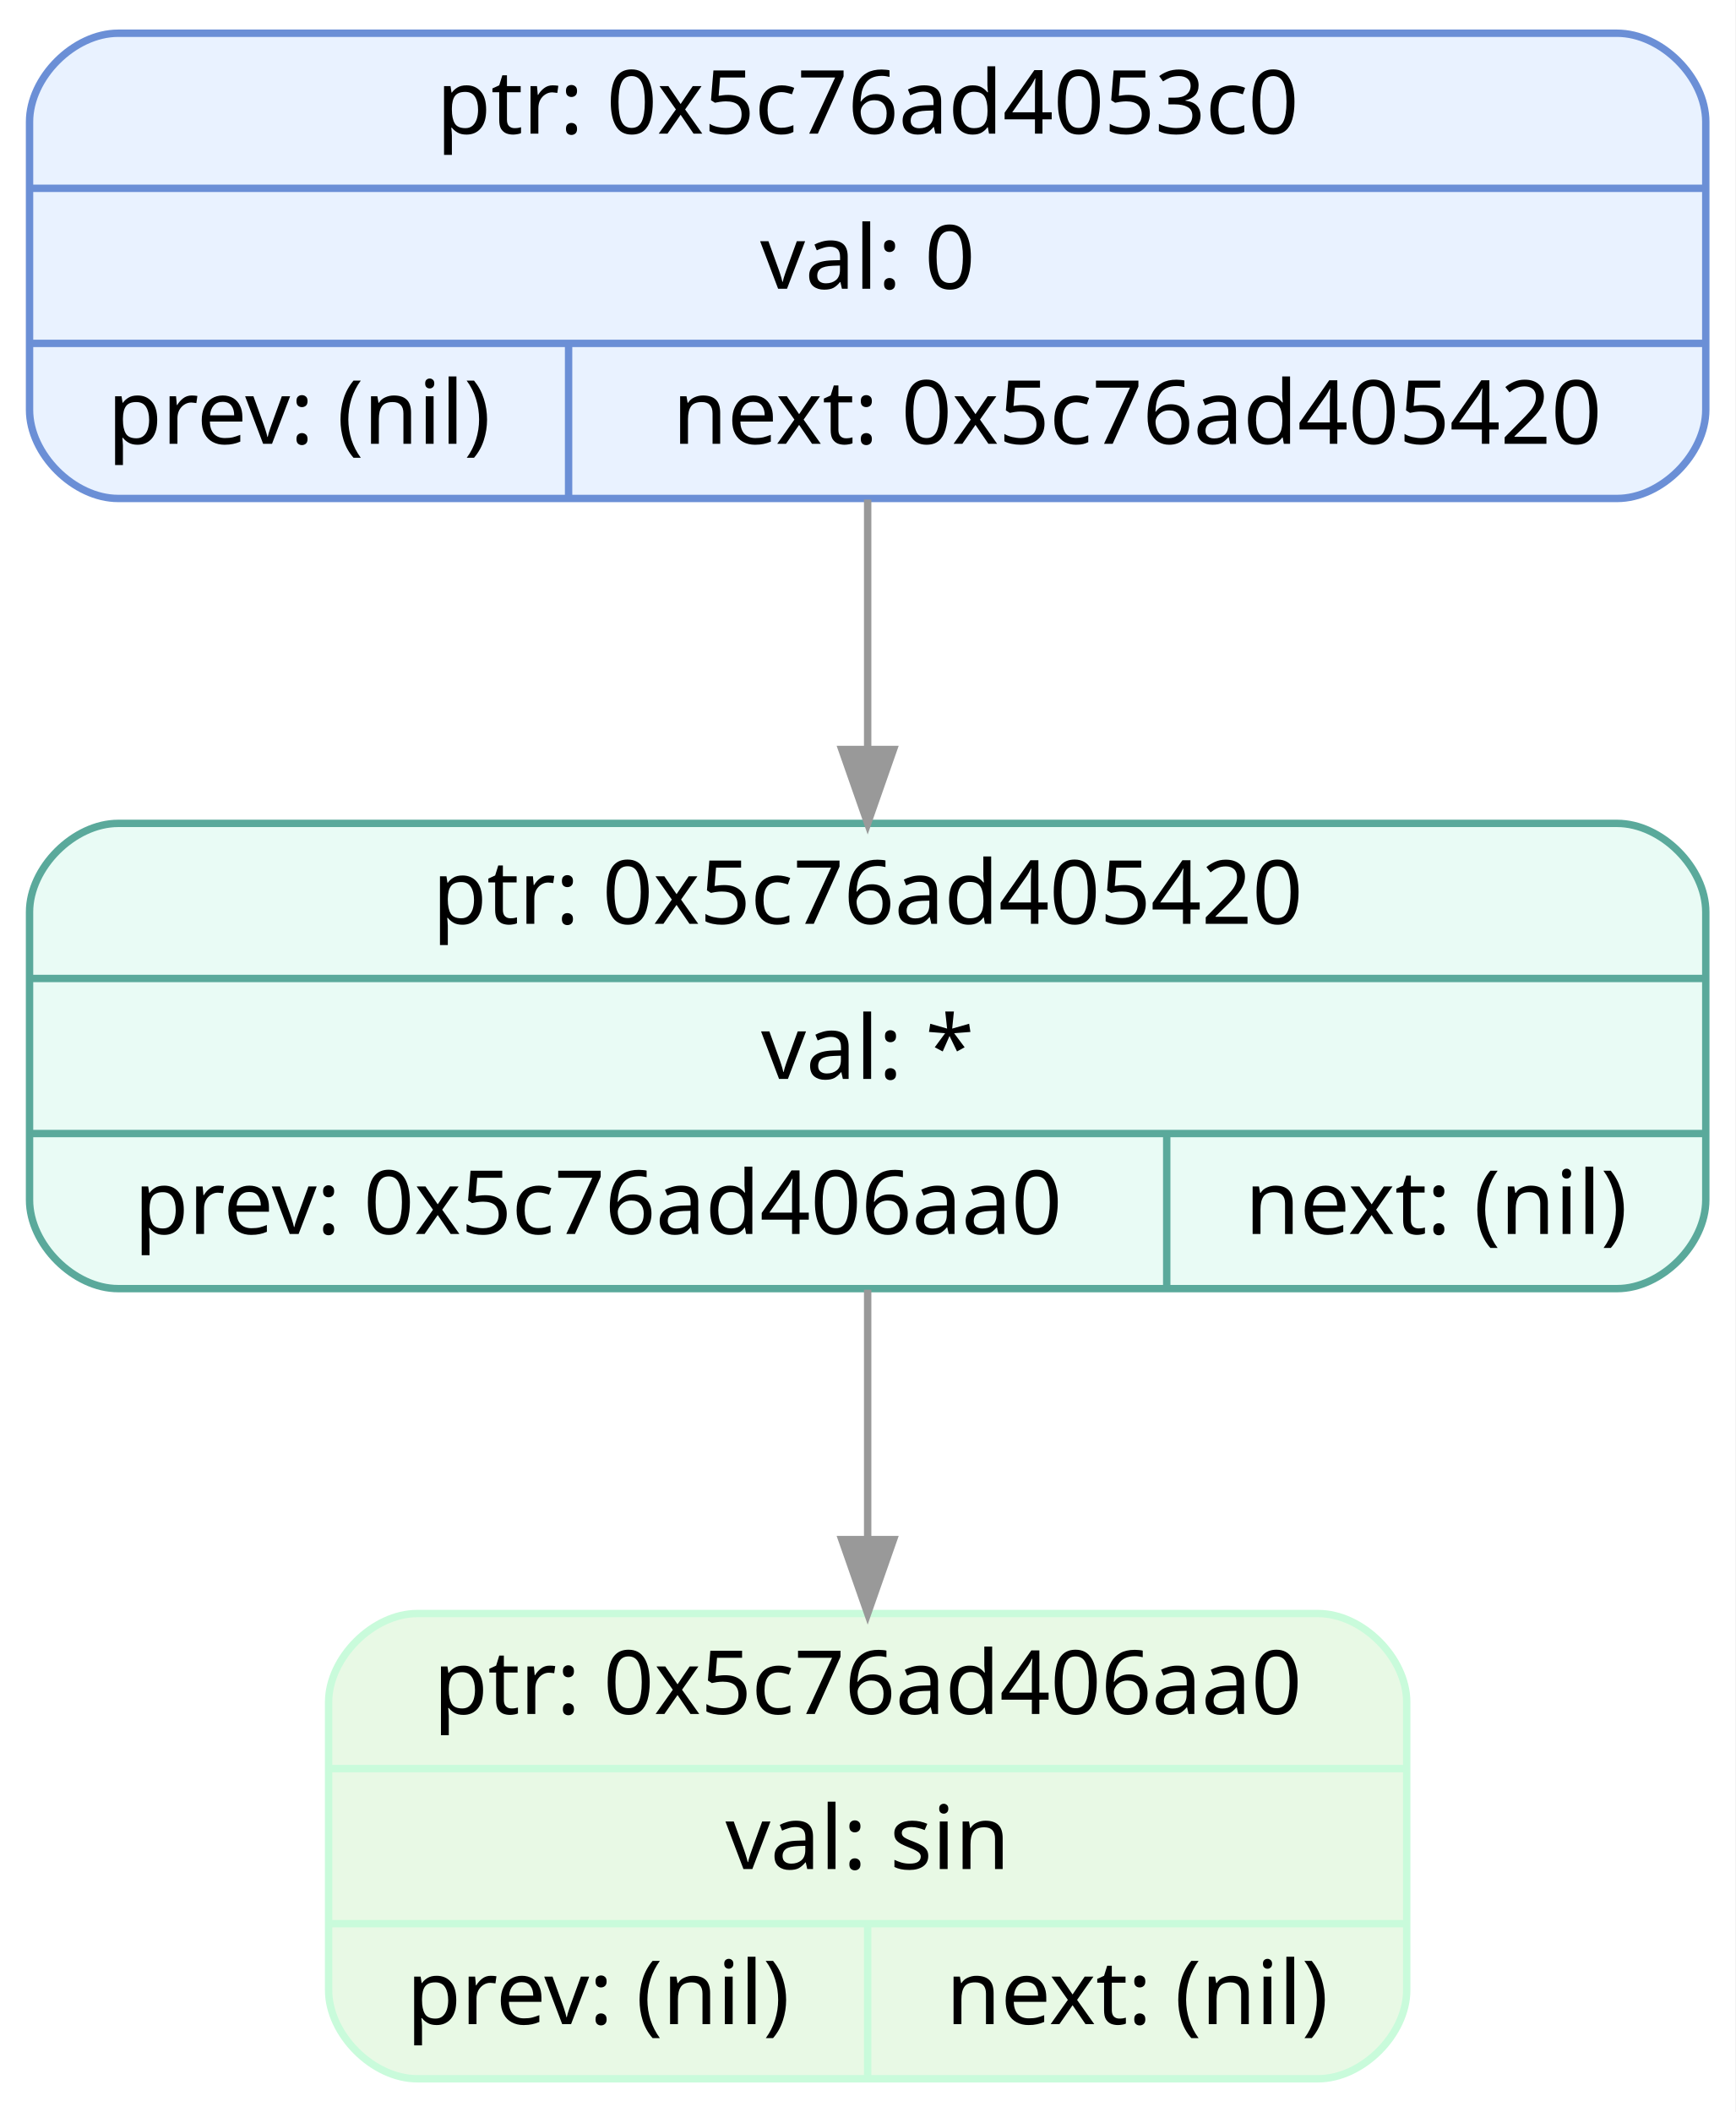
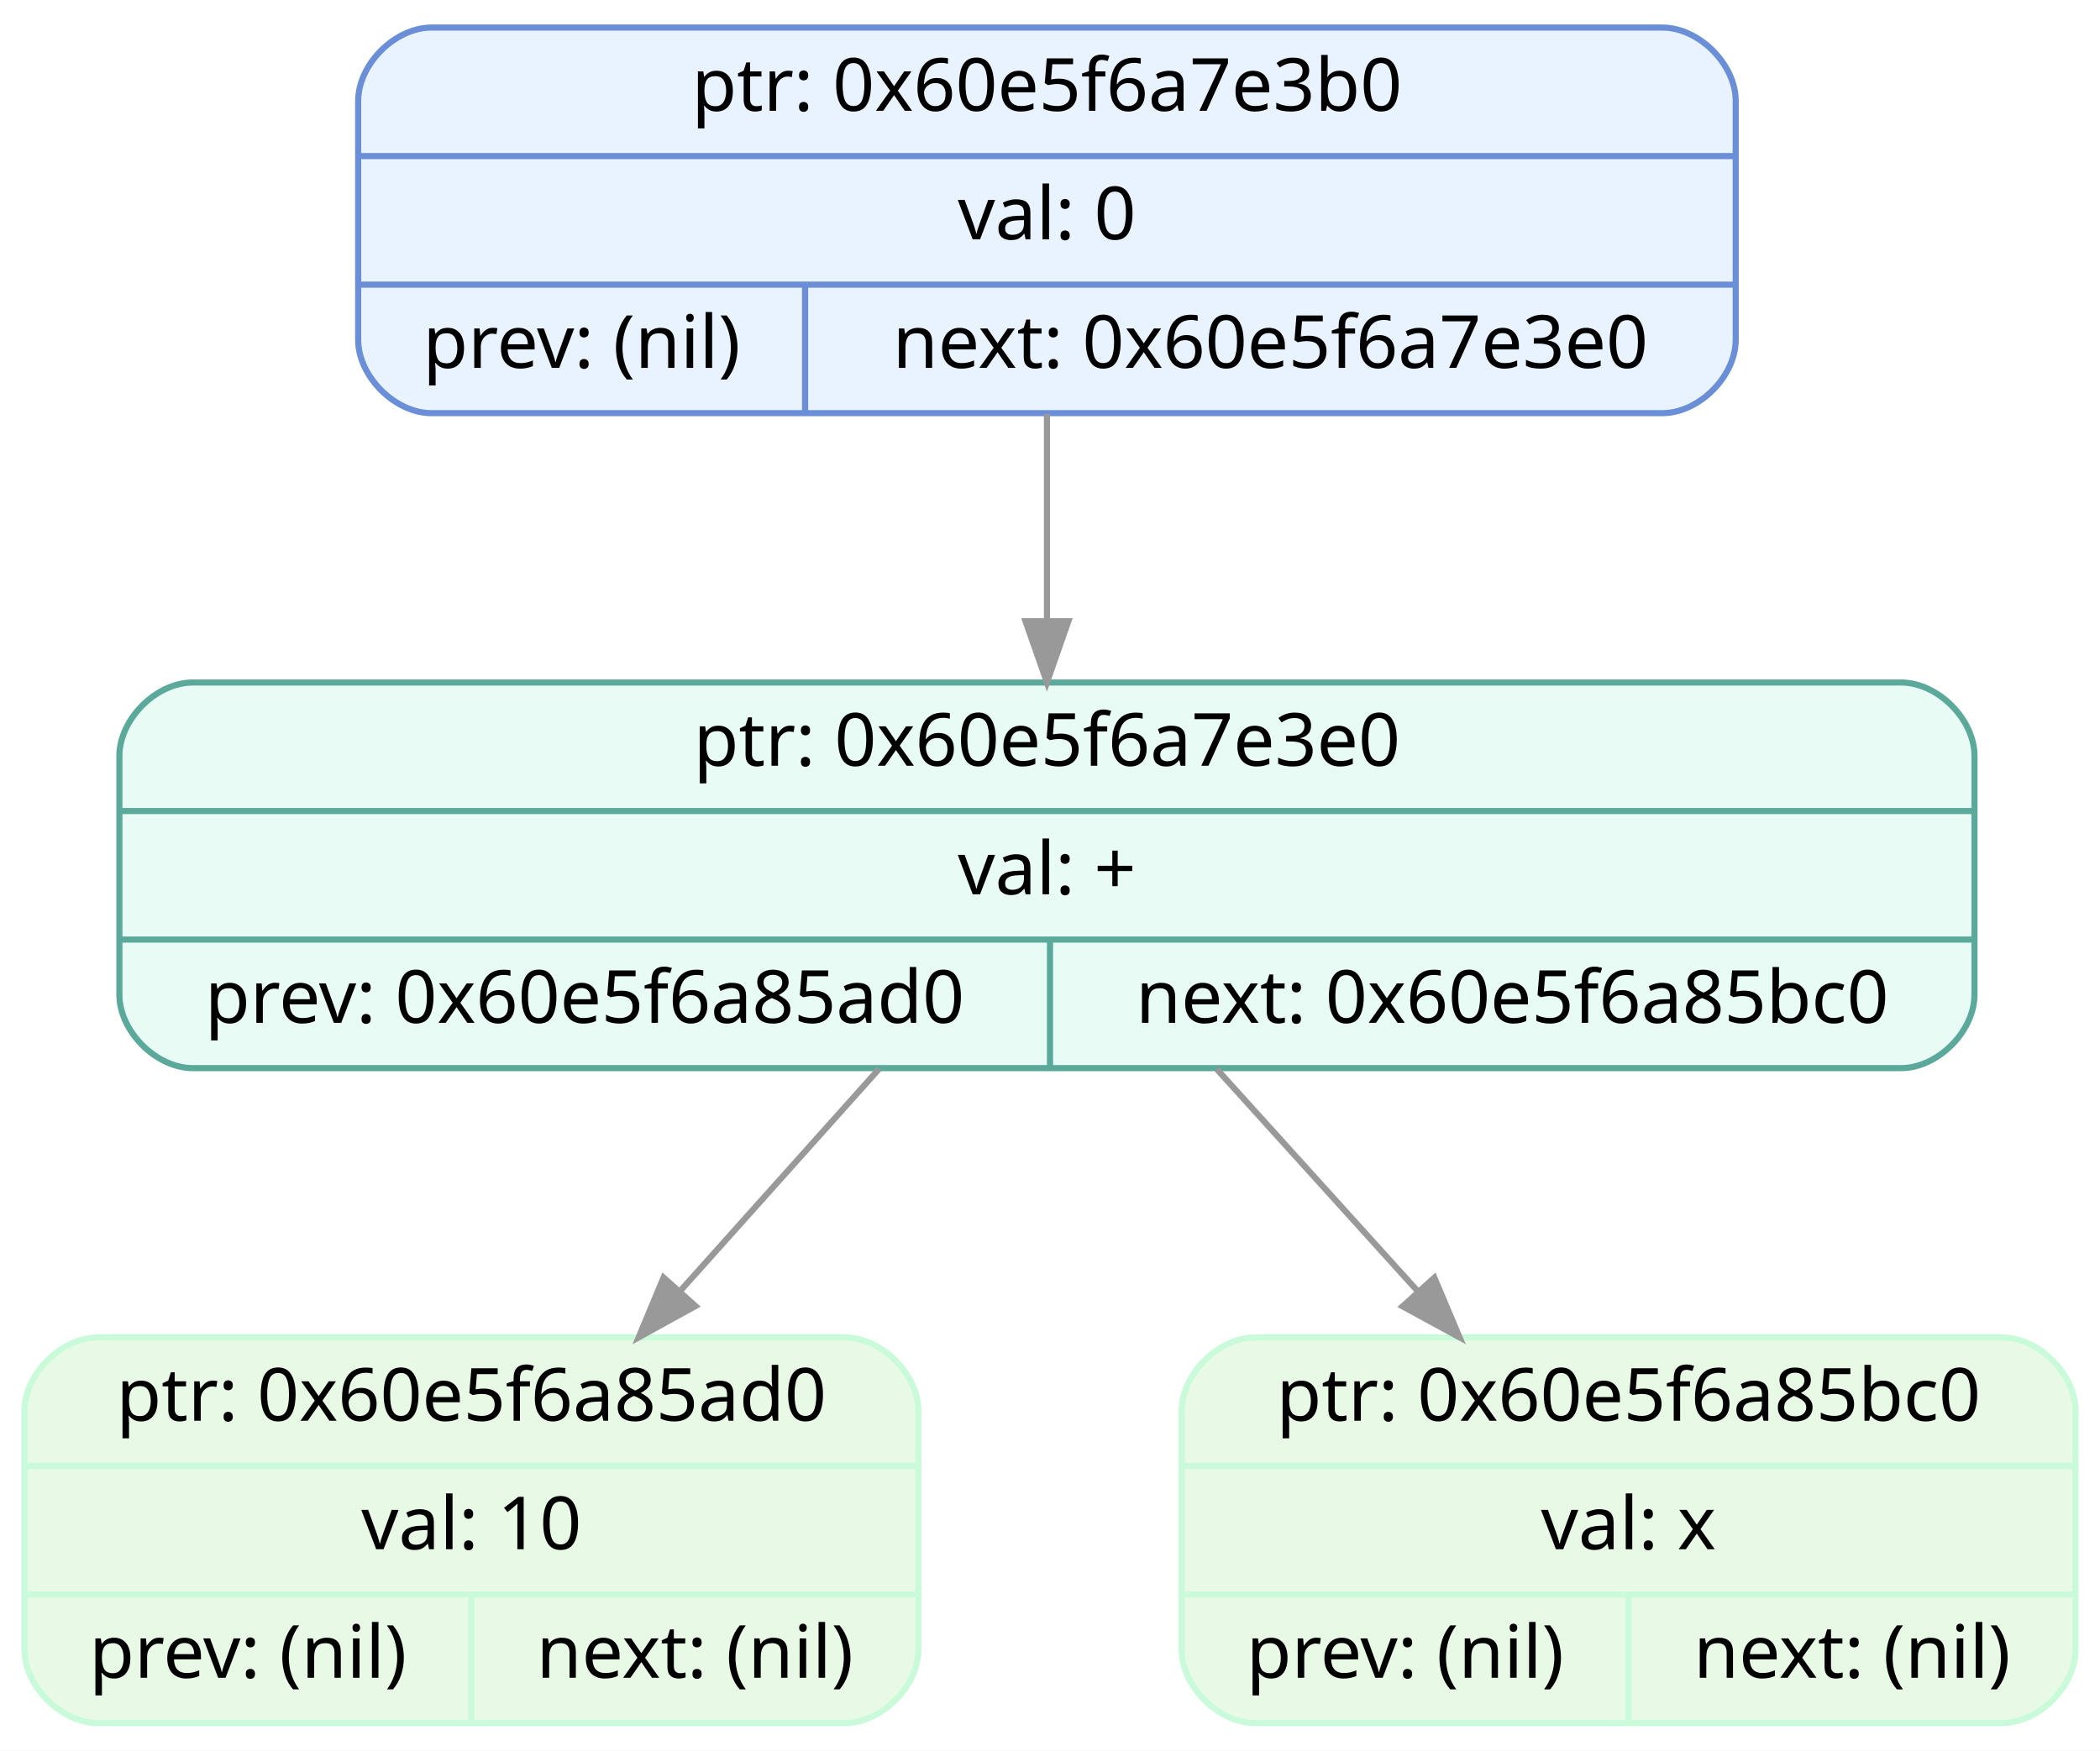
- <svg xmlns="http://www.w3.org/2000/svg" width="235pt" height="286pt" viewBox="0.00 0.00 235.00 286.00">
+ <svg xmlns="http://www.w3.org/2000/svg" width="343pt" height="286pt" viewBox="0.00 0.00 343.00 286.00">
  <g id="graph0" class="graph" transform="scale(1 1) rotate(0) translate(4 282)">
-     <polygon fill="white" stroke="transparent" points="-4,4 -4,-282 231,-282 231,4 -4,4" />
+     <polygon fill="white" stroke="transparent" points="-4,4 -4,-282 339,-282 339,4 -4,4" />
    <g id="node1" class="node">
-       <path fill="#e9f2ff" stroke="#6b8fd6" d="M12,-214.5C12,-214.5 215,-214.5 215,-214.5 221,-214.5 227,-220.5 227,-226.5 227,-226.5 227,-265.5 227,-265.5 227,-271.5 221,-277.5 215,-277.5 215,-277.5 12,-277.5 12,-277.5 6,-277.5 0,-271.5 0,-265.5 0,-265.5 0,-226.5 0,-226.5 0,-220.5 6,-214.5 12,-214.5" />
-       <text text-anchor="middle" x="113.5" y="-263.9" font-family="Fira Mono" font-size="12.00">ptr: 0x5c76ad4053c0</text>
-       <polyline fill="none" stroke="#6b8fd6" points="0,-256.5 227,-256.5 " />
-       <text text-anchor="middle" x="113.5" y="-242.9" font-family="Fira Mono" font-size="12.00">val: 0</text>
-       <polyline fill="none" stroke="#6b8fd6" points="0,-235.5 227,-235.5 " />
-       <text text-anchor="middle" x="36.5" y="-221.9" font-family="Fira Mono" font-size="12.00">prev: (nil)</text>
-       <polyline fill="none" stroke="#6b8fd6" points="73,-214.5 73,-235.5 " />
-       <text text-anchor="middle" x="150" y="-221.9" font-family="Fira Mono" font-size="12.00">next: 0x5c76ad405420</text>
+       <path fill="#e9f2ff" stroke="#6b8fd6" d="M66.5,-214.5C66.5,-214.5 267.5,-214.5 267.5,-214.5 273.5,-214.5 279.5,-220.5 279.5,-226.5 279.5,-226.5 279.5,-265.5 279.5,-265.5 279.5,-271.5 273.5,-277.5 267.5,-277.5 267.5,-277.5 66.5,-277.5 66.5,-277.5 60.5,-277.5 54.5,-271.5 54.5,-265.5 54.5,-265.5 54.5,-226.5 54.5,-226.5 54.5,-220.5 60.5,-214.5 66.5,-214.5" />
+       <text text-anchor="middle" x="167" y="-263.9" font-family="Fira Mono" font-size="12.00">ptr: 0x60e5f6a7e3b0</text>
+       <polyline fill="none" stroke="#6b8fd6" points="54.5,-256.5 279.5,-256.5 " />
+       <text text-anchor="middle" x="167" y="-242.9" font-family="Fira Mono" font-size="12.00">val: 0</text>
+       <polyline fill="none" stroke="#6b8fd6" points="54.5,-235.5 279.5,-235.5 " />
+       <text text-anchor="middle" x="91" y="-221.9" font-family="Fira Mono" font-size="12.00">prev: (nil)</text>
+       <polyline fill="none" stroke="#6b8fd6" points="127.5,-214.5 127.5,-235.5 " />
+       <text text-anchor="middle" x="203.5" y="-221.9" font-family="Fira Mono" font-size="12.00">next: 0x60e5f6a7e3e0</text>
    </g>
    <g id="node2" class="node">
-       <path fill="#e9fbf5" stroke="#5aa99b" d="M12,-107.5C12,-107.5 215,-107.5 215,-107.5 221,-107.5 227,-113.5 227,-119.5 227,-119.5 227,-158.5 227,-158.5 227,-164.5 221,-170.5 215,-170.5 215,-170.5 12,-170.5 12,-170.5 6,-170.5 0,-164.5 0,-158.5 0,-158.5 0,-119.5 0,-119.5 0,-113.5 6,-107.5 12,-107.5" />
-       <text text-anchor="middle" x="113.5" y="-156.9" font-family="Fira Mono" font-size="12.00">ptr: 0x5c76ad405420</text>
-       <polyline fill="none" stroke="#5aa99b" points="0,-149.5 227,-149.5 " />
-       <text text-anchor="middle" x="113.5" y="-135.9" font-family="Fira Mono" font-size="12.00">val: *</text>
-       <polyline fill="none" stroke="#5aa99b" points="0,-128.5 227,-128.5 " />
-       <text text-anchor="middle" x="77" y="-114.9" font-family="Fira Mono" font-size="12.00">prev: 0x5c76ad406aa0</text>
-       <polyline fill="none" stroke="#5aa99b" points="154,-107.5 154,-128.5 " />
-       <text text-anchor="middle" x="190.5" y="-114.9" font-family="Fira Mono" font-size="12.00">next: (nil)</text>
+       <path fill="#e9fbf5" stroke="#5aa99b" d="M27.5,-107.5C27.5,-107.5 306.5,-107.5 306.5,-107.5 312.5,-107.5 318.5,-113.5 318.5,-119.5 318.5,-119.5 318.5,-158.5 318.5,-158.5 318.5,-164.5 312.5,-170.5 306.5,-170.5 306.5,-170.5 27.5,-170.5 27.5,-170.5 21.5,-170.5 15.5,-164.5 15.5,-158.5 15.5,-158.5 15.5,-119.5 15.5,-119.5 15.5,-113.5 21.5,-107.5 27.5,-107.5" />
+       <text text-anchor="middle" x="167" y="-156.9" font-family="Fira Mono" font-size="12.00">ptr: 0x60e5f6a7e3e0</text>
+       <polyline fill="none" stroke="#5aa99b" points="15.5,-149.5 318.5,-149.5 " />
+       <text text-anchor="middle" x="167" y="-135.9" font-family="Fira Mono" font-size="12.00">val: +</text>
+       <polyline fill="none" stroke="#5aa99b" points="15.5,-128.5 318.5,-128.5 " />
+       <text text-anchor="middle" x="91.5" y="-114.9" font-family="Fira Mono" font-size="12.00">prev: 0x60e5f6a85ad0</text>
+       <polyline fill="none" stroke="#5aa99b" points="167.5,-107.5 167.5,-128.5 " />
+       <text text-anchor="middle" x="243" y="-114.9" font-family="Fira Mono" font-size="12.00">next: 0x60e5f6a85bc0</text>
    </g>
    <g id="edge1" class="edge">
-       <path fill="none" stroke="#999999" d="M113.5,-214.35C113.5,-203.78 113.5,-191.78 113.5,-180.54" />
-       <polygon fill="#999999" stroke="#999999" points="117,-180.51 113.5,-170.51 110,-180.51 117,-180.51" />
+       <path fill="none" stroke="#999999" d="M167,-214.35C167,-203.78 167,-191.78 167,-180.54" />
+       <polygon fill="#999999" stroke="#999999" points="170.5,-180.51 167,-170.51 163.5,-180.51 170.5,-180.51" />
    </g>
    <g id="node3" class="node">
-       <path fill="#e8f9e5" stroke="#c9fbdb" d="M52.5,-0.5C52.5,-0.5 174.5,-0.5 174.5,-0.5 180.5,-0.5 186.5,-6.5 186.5,-12.5 186.5,-12.5 186.5,-51.5 186.5,-51.5 186.5,-57.5 180.5,-63.5 174.5,-63.5 174.5,-63.5 52.5,-63.5 52.5,-63.5 46.5,-63.5 40.5,-57.5 40.5,-51.5 40.5,-51.5 40.5,-12.5 40.5,-12.5 40.5,-6.5 46.5,-0.5 52.5,-0.5" />
-       <text text-anchor="middle" x="113.5" y="-49.9" font-family="Fira Mono" font-size="12.00">ptr: 0x5c76ad406aa0</text>
-       <polyline fill="none" stroke="#c9fbdb" points="40.5,-42.5 186.5,-42.5 " />
-       <text text-anchor="middle" x="113.5" y="-28.9" font-family="Fira Mono" font-size="12.00">val: sin</text>
-       <polyline fill="none" stroke="#c9fbdb" points="40.5,-21.5 186.5,-21.5 " />
-       <text text-anchor="middle" x="77" y="-7.9" font-family="Fira Mono" font-size="12.00">prev: (nil)</text>
-       <polyline fill="none" stroke="#c9fbdb" points="113.5,-0.5 113.5,-21.5 " />
-       <text text-anchor="middle" x="150" y="-7.9" font-family="Fira Mono" font-size="12.00">next: (nil)</text>
+       <path fill="#e8f9e5" stroke="#c9fbdb" d="M12,-0.5C12,-0.5 134,-0.5 134,-0.5 140,-0.5 146,-6.5 146,-12.5 146,-12.5 146,-51.5 146,-51.5 146,-57.5 140,-63.5 134,-63.5 134,-63.5 12,-63.5 12,-63.5 6,-63.5 0,-57.5 0,-51.5 0,-51.5 0,-12.5 0,-12.5 0,-6.5 6,-0.5 12,-0.5" />
+       <text text-anchor="middle" x="73" y="-49.9" font-family="Fira Mono" font-size="12.00">ptr: 0x60e5f6a85ad0</text>
+       <polyline fill="none" stroke="#c9fbdb" points="0,-42.5 146,-42.5 " />
+       <text text-anchor="middle" x="73" y="-28.9" font-family="Fira Mono" font-size="12.00">val: 10</text>
+       <polyline fill="none" stroke="#c9fbdb" points="0,-21.5 146,-21.5 " />
+       <text text-anchor="middle" x="36.5" y="-7.9" font-family="Fira Mono" font-size="12.00">prev: (nil)</text>
+       <polyline fill="none" stroke="#c9fbdb" points="73,-0.5 73,-21.5 " />
+       <text text-anchor="middle" x="109.5" y="-7.9" font-family="Fira Mono" font-size="12.00">next: (nil)</text>
    </g>
    <g id="edge2" class="edge">
-       <path fill="none" stroke="#999999" d="M113.5,-107.35C113.5,-96.78 113.5,-84.78 113.5,-73.54" />
-       <polygon fill="#999999" stroke="#999999" points="117,-73.51 113.5,-63.51 110,-73.51 117,-73.51" />
+       <path fill="none" stroke="#999999" d="M139.56,-107.35C129.42,-96.03 117.81,-83.06 107.15,-71.15" />
+       <polygon fill="#999999" stroke="#999999" points="109.59,-68.63 100.31,-63.51 104.38,-73.29 109.59,-68.63" />
+     </g>
+     <g id="node4" class="node">
+       <path fill="#e8f9e5" stroke="#c9fbdb" d="M201,-0.5C201,-0.5 323,-0.5 323,-0.5 329,-0.5 335,-6.5 335,-12.5 335,-12.5 335,-51.5 335,-51.5 335,-57.5 329,-63.5 323,-63.5 323,-63.5 201,-63.5 201,-63.5 195,-63.5 189,-57.5 189,-51.5 189,-51.5 189,-12.5 189,-12.5 189,-6.5 195,-0.5 201,-0.5" />
+       <text text-anchor="middle" x="262" y="-49.9" font-family="Fira Mono" font-size="12.00">ptr: 0x60e5f6a85bc0</text>
+       <polyline fill="none" stroke="#c9fbdb" points="189,-42.5 335,-42.5 " />
+       <text text-anchor="middle" x="262" y="-28.9" font-family="Fira Mono" font-size="12.00">val: x</text>
+       <polyline fill="none" stroke="#c9fbdb" points="189,-21.5 335,-21.5 " />
+       <text text-anchor="middle" x="225.5" y="-7.9" font-family="Fira Mono" font-size="12.00">prev: (nil)</text>
+       <polyline fill="none" stroke="#c9fbdb" points="262,-0.5 262,-21.5 " />
+       <text text-anchor="middle" x="298.5" y="-7.9" font-family="Fira Mono" font-size="12.00">next: (nil)</text>
+     </g>
+     <g id="edge3" class="edge">
+       <path fill="none" stroke="#999999" d="M194.73,-107.35C204.98,-96.03 216.71,-83.06 227.48,-71.15" />
+       <polygon fill="#999999" stroke="#999999" points="230.28,-73.27 234.4,-63.51 225.09,-68.58 230.28,-73.27" />
    </g>
  </g>
</svg>
